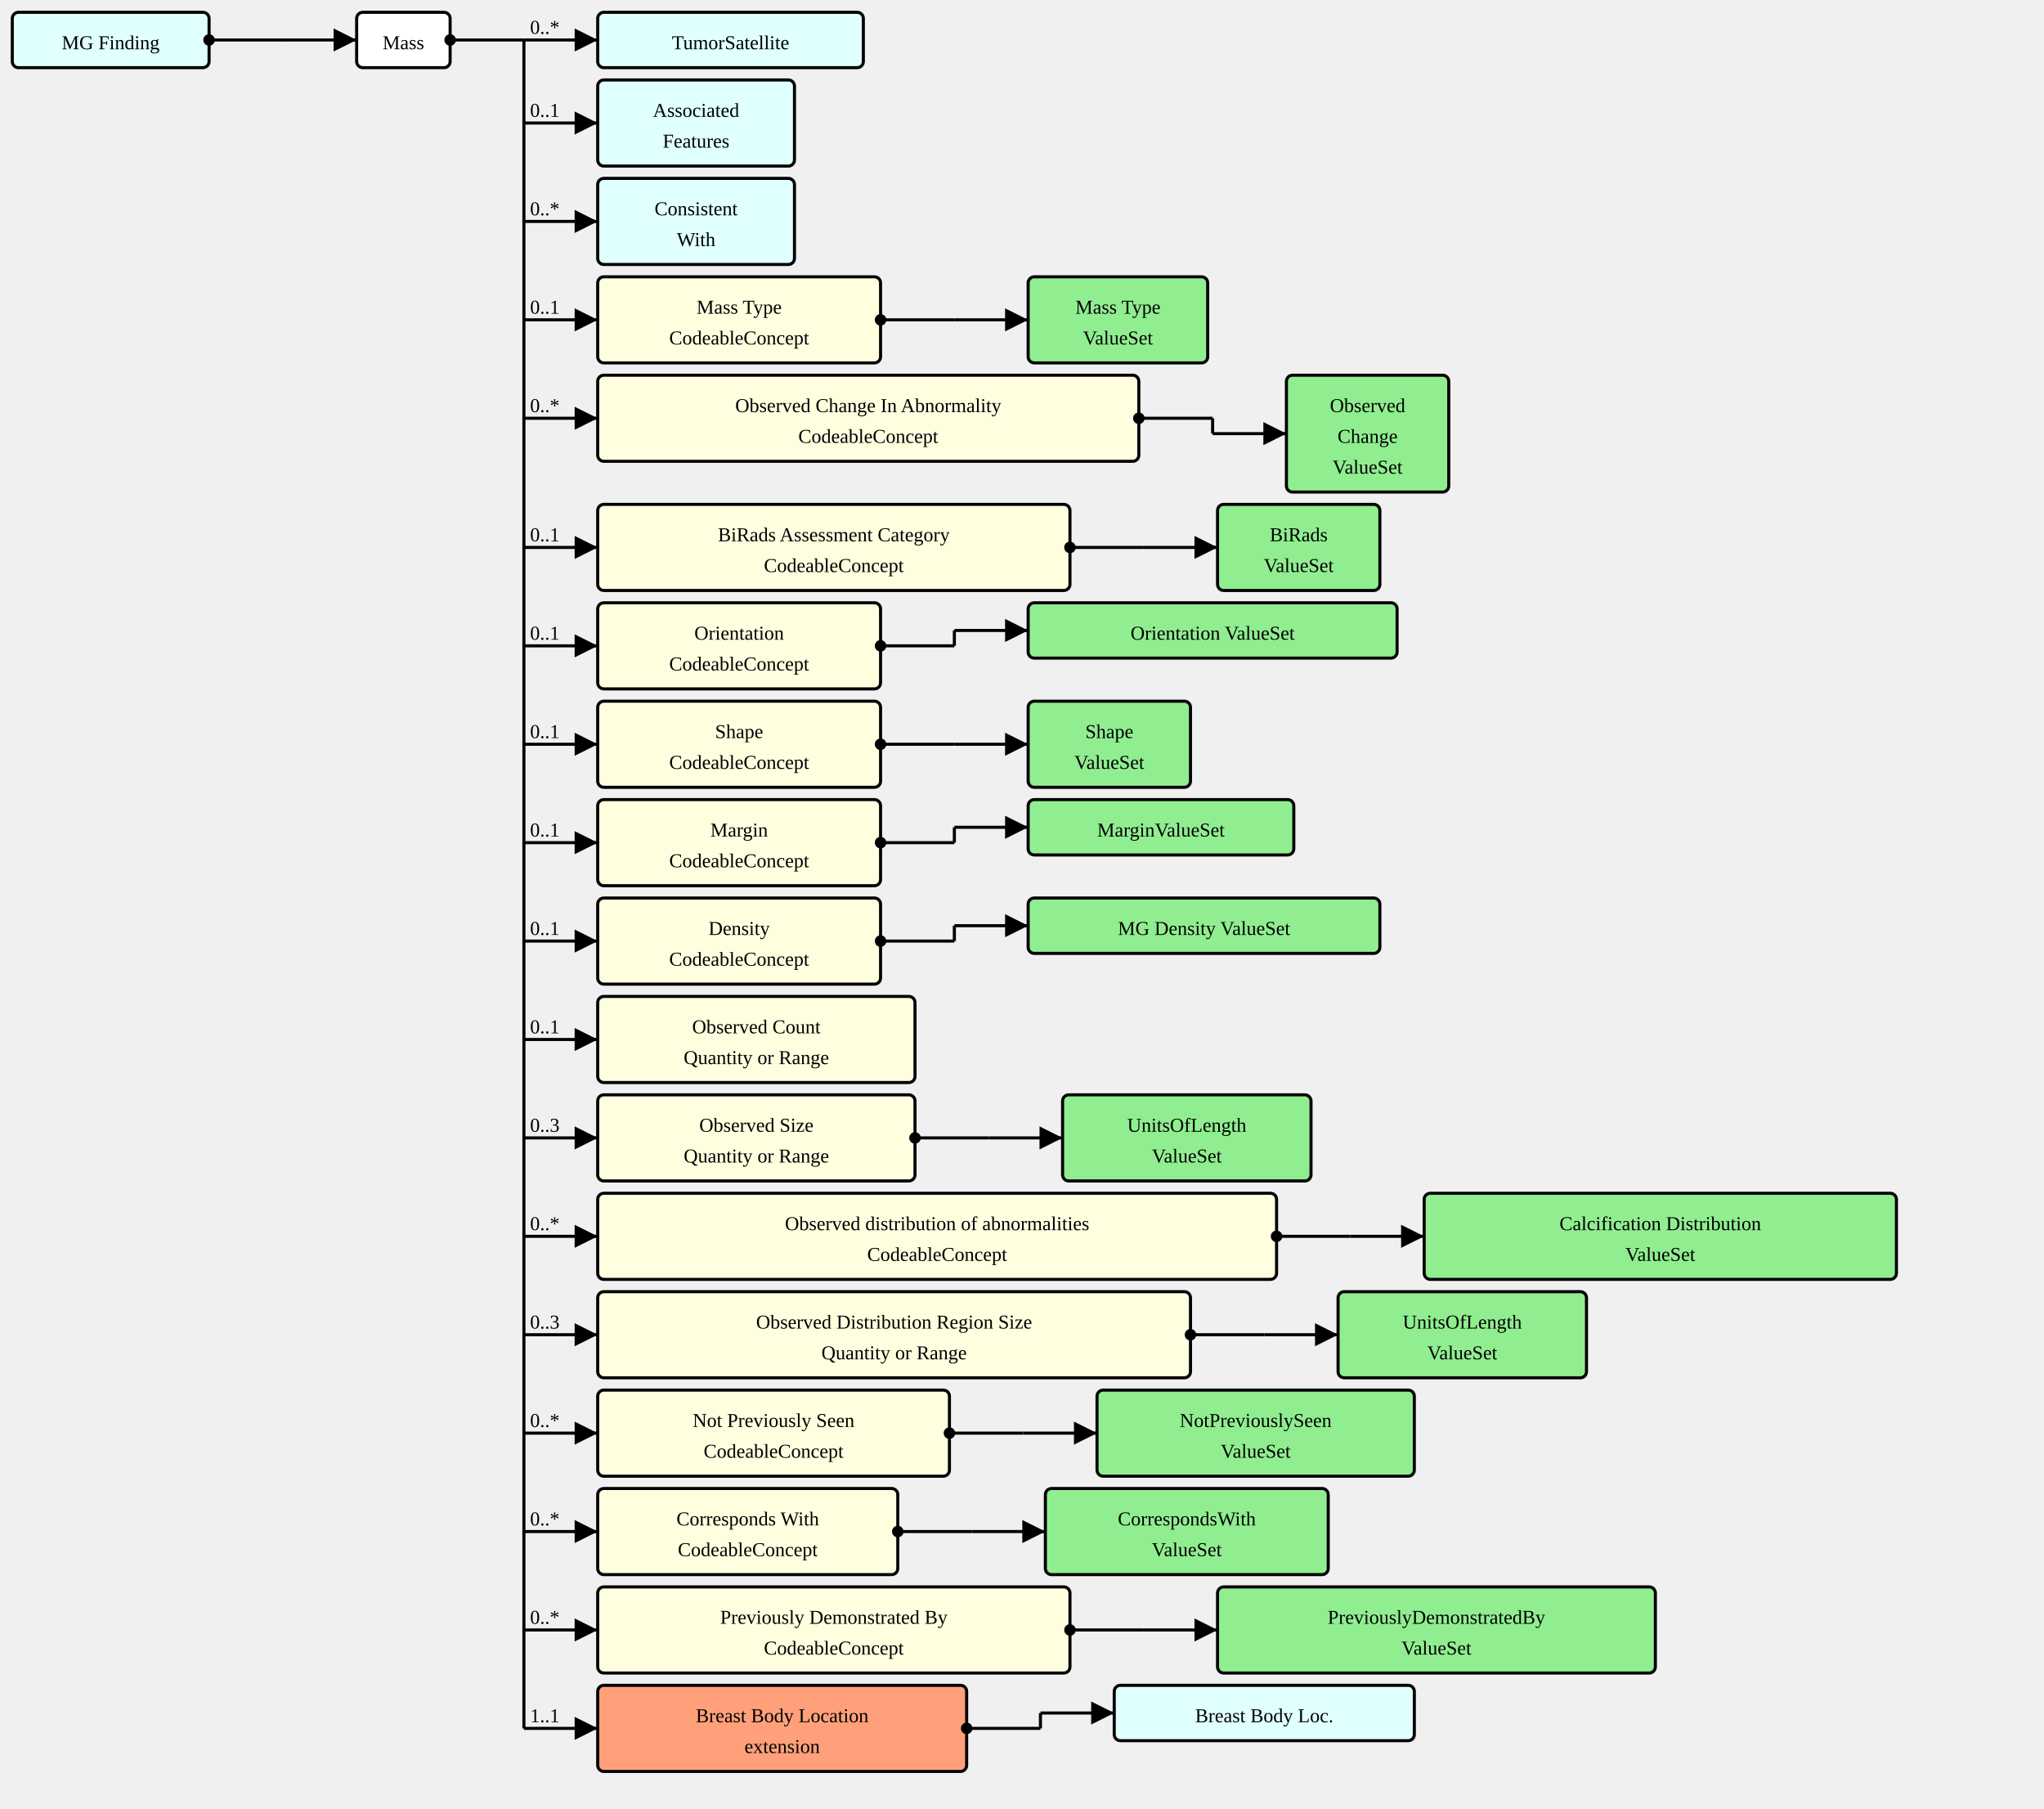
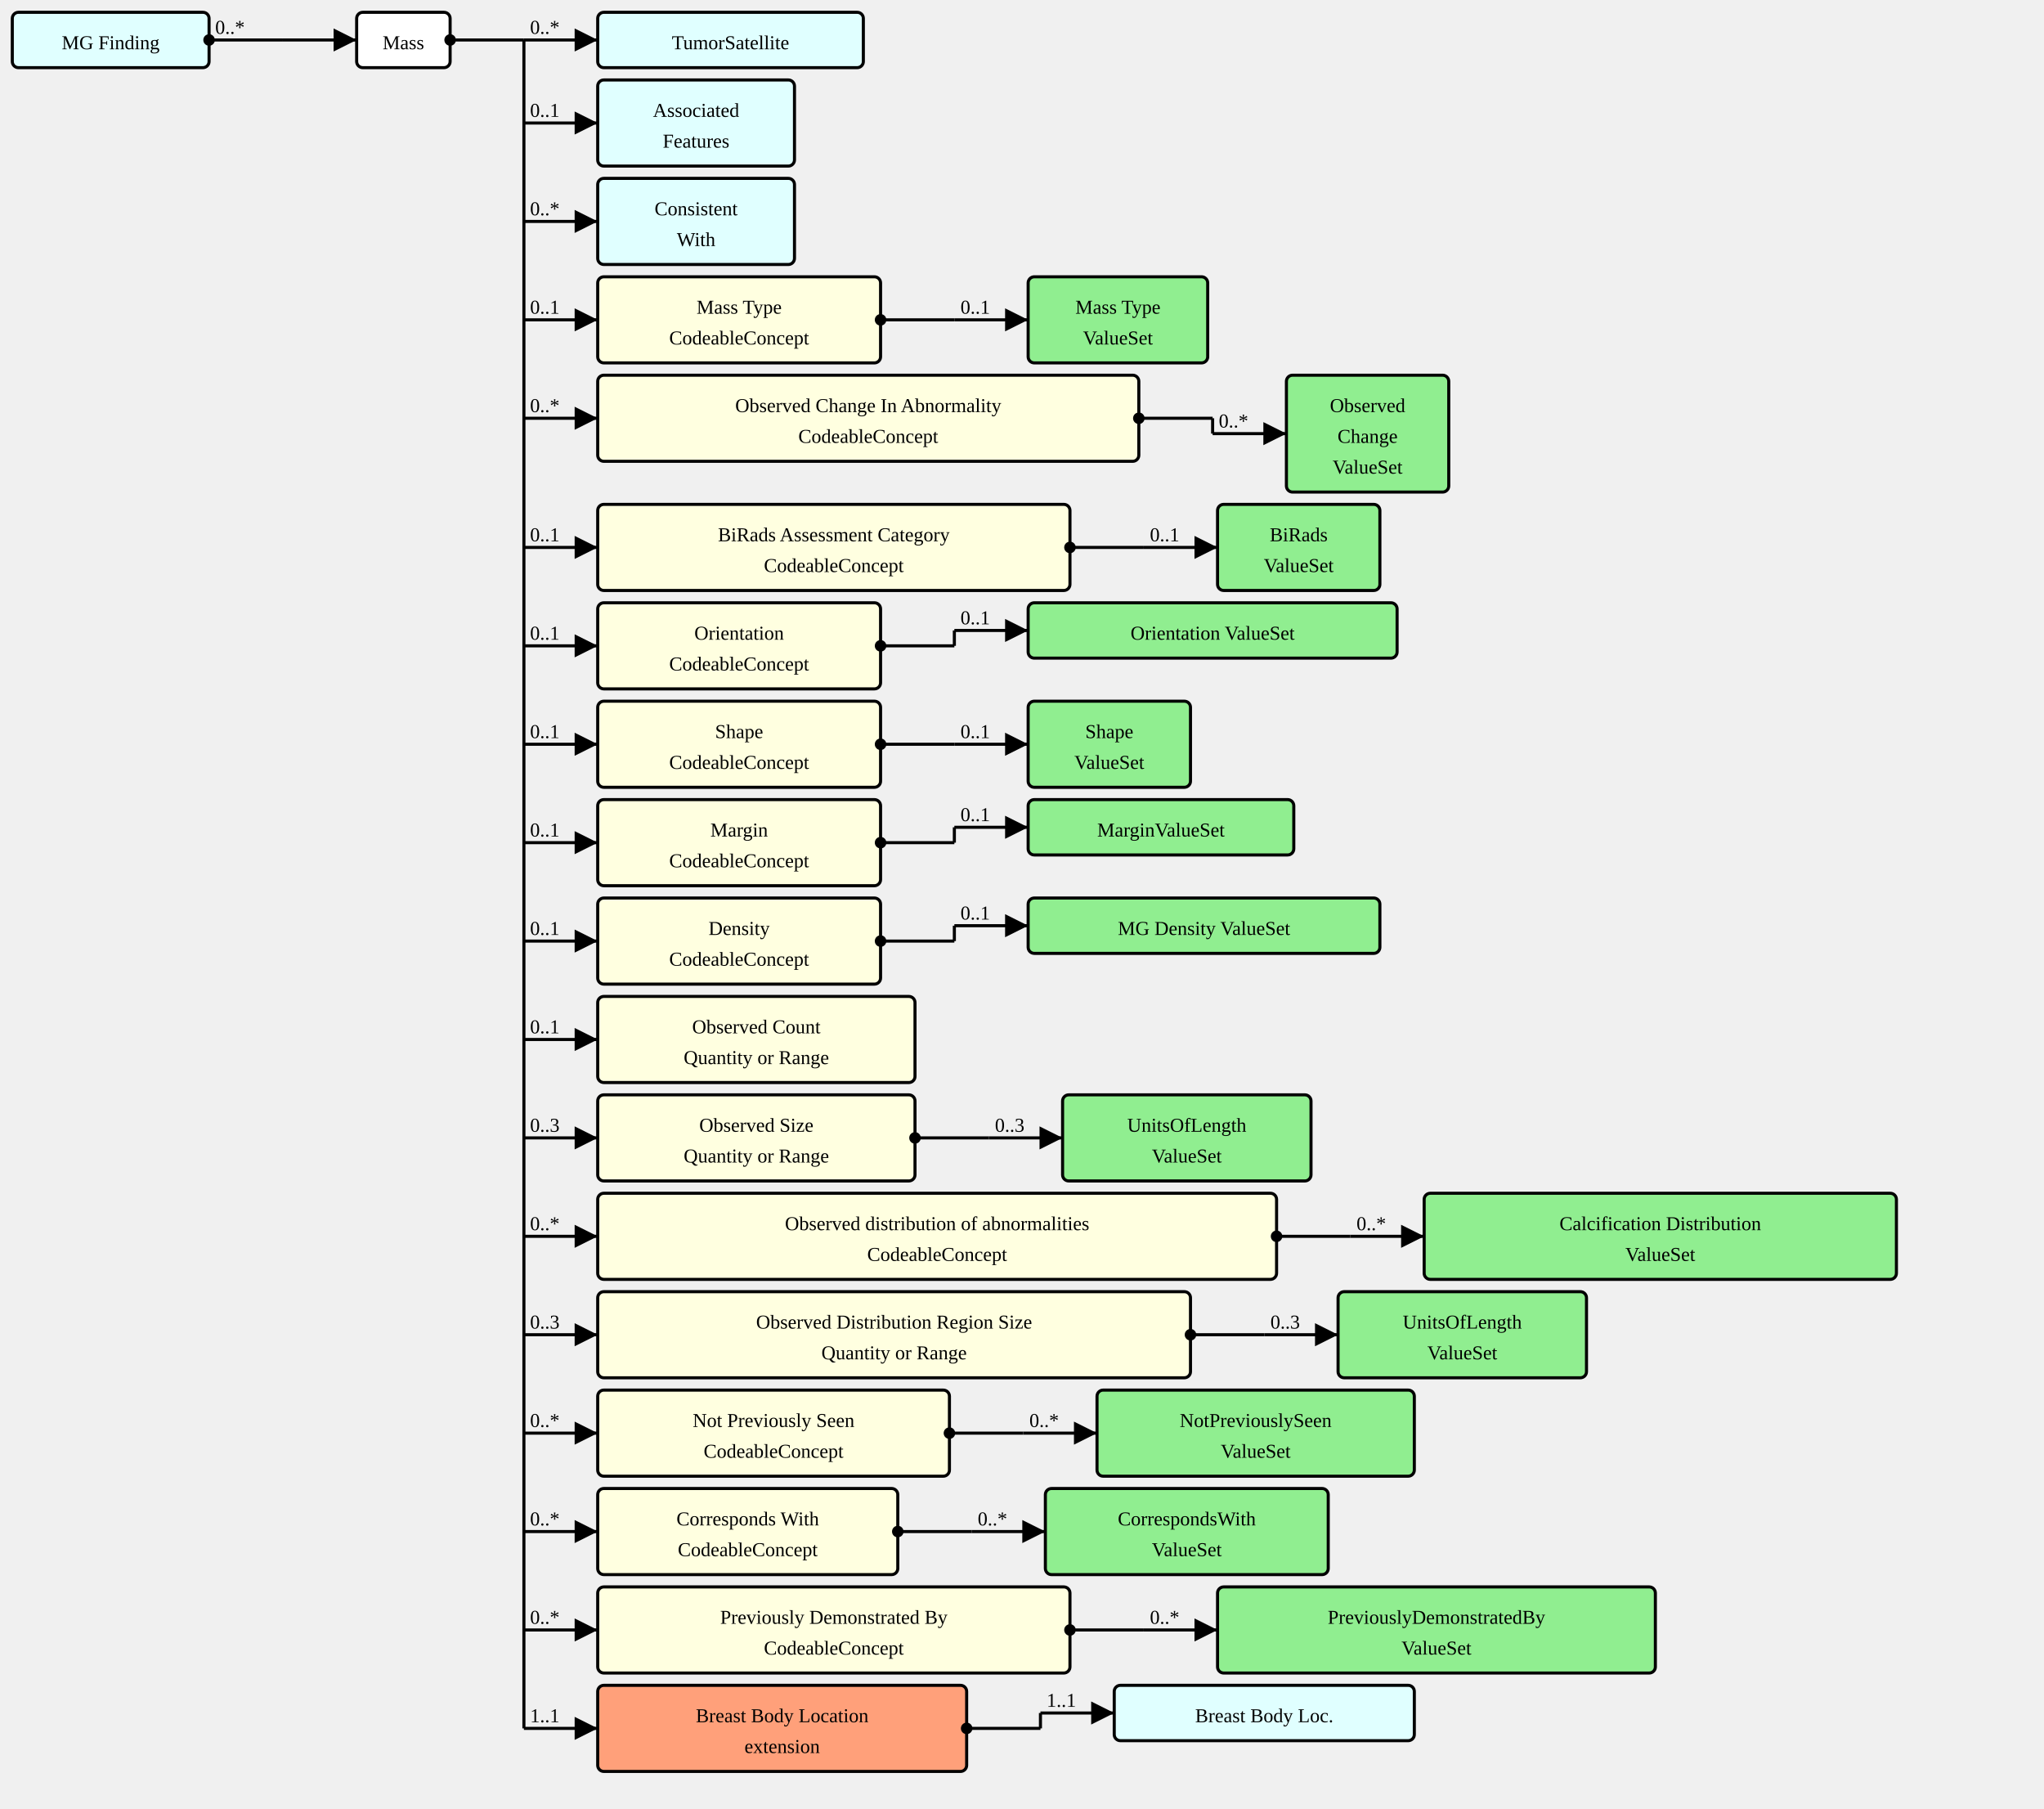
<svg xmlns="http://www.w3.org/2000/svg" version="1.1" width="1246.5" height="1102.5">
  <defs>
    <marker id="arrowStart" markerWidth="3.75" markerHeight="3.75" markerUnits="px" refX="1.875" refY="1.875">
      <circle fill="Black" stroke-width="0" cx="1.875" cy="1.875" r="1.875" />
    </marker>
    <marker id="arrowEnd" markerWidth="7.5" markerHeight="7.5" markerUnits="px" refX="7.5" refY="3.75">
      <polygon fill="Black" stroke-width="0" points="0 0 7.5 3.75 0 7.5" />
    </marker>
  </defs>
  <g>
    <g transform="translate(7.5 7.5)">
      <a href="./StructureDefinition-MGFinding.html" target="_top">
        <rect fill="LightCyan" stroke="Black" stroke-width="1.875" x="0" y="0" width="120" height="33.75" rx="3.75" ry="3.75" />
      </a>
      <a href="./StructureDefinition-MGFinding.html" target="_top">
        <text x="60" y="22.5" text-anchor="middle">MG Finding</text>
      </a>
    </g>
    <line stroke="Black" stroke-width="1.875" marker-end="url(#arrowEnd)" x1="172.5" y1="24.375" x2="217.5" y2="24.375" />
    <text x="176.25" y="20.625" text-anchor="left" />
    <line stroke="Black" stroke-width="1.875" marker-start="url(#arrowStart)" x1="127.5" y1="24.375" x2="172.5" y2="24.375" />
-     <text x="131.25" y="20.625" text-anchor="left" />
+     <text x="131.25" y="20.625" text-anchor="left">0..*</text>
    <line stroke="Black" stroke-width="1.875" x1="172.5" y1="24.375" x2="172.5" y2="24.375" />
  </g>
  <g>
    <g transform="translate(217.5 7.5)">
      <rect fill="White" stroke="Black" stroke-width="1.875" x="0" y="0" width="57" height="33.75" rx="3.75" ry="3.75" />
      <text x="28.5" y="22.5" text-anchor="middle">Mass</text>
    </g>
    <line stroke="Black" stroke-width="1.875" marker-end="url(#arrowEnd)" x1="319.5" y1="24.375" x2="364.5" y2="24.375" />
    <text x="323.25" y="20.625" text-anchor="left">0..*</text>
    <line stroke="Black" stroke-width="1.875" marker-end="url(#arrowEnd)" x1="319.5" y1="75" x2="364.5" y2="75" />
    <text x="323.25" y="71.25" text-anchor="left">0..1</text>
    <line stroke="Black" stroke-width="1.875" marker-end="url(#arrowEnd)" x1="319.5" y1="135" x2="364.5" y2="135" />
    <text x="323.25" y="131.25" text-anchor="left">0..*</text>
    <line stroke="Black" stroke-width="1.875" marker-end="url(#arrowEnd)" x1="319.5" y1="195" x2="364.5" y2="195" />
    <text x="323.25" y="191.25" text-anchor="left">0..1</text>
    <line stroke="Black" stroke-width="1.875" marker-end="url(#arrowEnd)" x1="319.5" y1="255" x2="364.5" y2="255" />
    <text x="323.25" y="251.25" text-anchor="left">0..*</text>
    <line stroke="Black" stroke-width="1.875" marker-end="url(#arrowEnd)" x1="319.5" y1="333.75" x2="364.5" y2="333.75" />
    <text x="323.25" y="330" text-anchor="left">0..1</text>
    <line stroke="Black" stroke-width="1.875" marker-end="url(#arrowEnd)" x1="319.5" y1="393.75" x2="364.5" y2="393.75" />
    <text x="323.25" y="390" text-anchor="left">0..1</text>
    <line stroke="Black" stroke-width="1.875" marker-end="url(#arrowEnd)" x1="319.5" y1="453.75" x2="364.5" y2="453.75" />
    <text x="323.25" y="450" text-anchor="left">0..1</text>
    <line stroke="Black" stroke-width="1.875" marker-end="url(#arrowEnd)" x1="319.5" y1="513.75" x2="364.5" y2="513.75" />
    <text x="323.25" y="510" text-anchor="left">0..1</text>
    <line stroke="Black" stroke-width="1.875" marker-end="url(#arrowEnd)" x1="319.5" y1="573.75" x2="364.5" y2="573.75" />
    <text x="323.25" y="570" text-anchor="left">0..1</text>
    <line stroke="Black" stroke-width="1.875" marker-end="url(#arrowEnd)" x1="319.5" y1="633.75" x2="364.5" y2="633.75" />
    <text x="323.25" y="630" text-anchor="left">0..1</text>
    <line stroke="Black" stroke-width="1.875" marker-end="url(#arrowEnd)" x1="319.5" y1="693.75" x2="364.5" y2="693.75" />
    <text x="323.25" y="690" text-anchor="left">0..3</text>
    <line stroke="Black" stroke-width="1.875" marker-end="url(#arrowEnd)" x1="319.5" y1="753.75" x2="364.5" y2="753.75" />
    <text x="323.25" y="750" text-anchor="left">0..*</text>
    <line stroke="Black" stroke-width="1.875" marker-end="url(#arrowEnd)" x1="319.5" y1="813.75" x2="364.5" y2="813.75" />
    <text x="323.25" y="810" text-anchor="left">0..3</text>
    <line stroke="Black" stroke-width="1.875" marker-end="url(#arrowEnd)" x1="319.5" y1="873.75" x2="364.5" y2="873.75" />
    <text x="323.25" y="870" text-anchor="left">0..*</text>
    <line stroke="Black" stroke-width="1.875" marker-end="url(#arrowEnd)" x1="319.5" y1="933.75" x2="364.5" y2="933.75" />
    <text x="323.25" y="930" text-anchor="left">0..*</text>
    <line stroke="Black" stroke-width="1.875" marker-end="url(#arrowEnd)" x1="319.5" y1="993.75" x2="364.5" y2="993.75" />
    <text x="323.25" y="990" text-anchor="left">0..*</text>
    <line stroke="Black" stroke-width="1.875" marker-end="url(#arrowEnd)" x1="319.5" y1="1053.75" x2="364.5" y2="1053.75" />
    <text x="323.25" y="1050" text-anchor="left">1..1</text>
    <line stroke="Black" stroke-width="1.875" marker-start="url(#arrowStart)" x1="274.5" y1="24.375" x2="319.5" y2="24.375" />
    <text x="278.25" y="20.625" text-anchor="left" />
    <line stroke="Black" stroke-width="1.875" x1="319.5" y1="24.375" x2="319.5" y2="1053.75" />
  </g>
  <g>
    <g transform="translate(364.5 7.5)">
      <a href="./StructureDefinition-TumorSatellite.html" target="_top">
        <rect fill="LightCyan" stroke="Black" stroke-width="1.875" x="0" y="0" width="162" height="33.75" rx="3.75" ry="3.75" />
      </a>
      <a href="./StructureDefinition-TumorSatellite.html" target="_top">
        <text x="81" y="22.5" text-anchor="middle">TumorSatellite</text>
      </a>
    </g>
  </g>
  <g>
    <g transform="translate(364.5 48.75)">
      <a href="./StructureDefinition-AssociatedFeatures.html" target="_top">
        <rect fill="LightCyan" stroke="Black" stroke-width="1.875" x="0" y="0" width="120" height="52.5" rx="3.75" ry="3.75" />
      </a>
      <a href="./StructureDefinition-AssociatedFeatures.html" target="_top">
        <text x="60" y="22.5" text-anchor="middle">Associated</text>
      </a>
      <a href="./StructureDefinition-AssociatedFeatures.html" target="_top">
        <text x="60" y="41.25" text-anchor="middle">Features</text>
      </a>
    </g>
  </g>
  <g>
    <g transform="translate(364.5 108.75)">
      <a href="./StructureDefinition-ConsistentWith.html" target="_top">
        <rect fill="LightCyan" stroke="Black" stroke-width="1.875" x="0" y="0" width="120" height="52.5" rx="3.75" ry="3.75" />
      </a>
      <a href="./StructureDefinition-ConsistentWith.html" target="_top">
        <text x="60" y="22.5" text-anchor="middle">Consistent</text>
      </a>
      <a href="./StructureDefinition-ConsistentWith.html" target="_top">
        <text x="60" y="41.25" text-anchor="middle">With</text>
      </a>
    </g>
  </g>
  <g>
    <g transform="translate(364.5 168.75)">
      <a href="StructureDefinition-AbnormalityMass-definitions.html#Observation.component:massType" target="_top">
        <rect fill="LightYellow" stroke="Black" stroke-width="1.875" x="0" y="0" width="172.5" height="52.5" rx="3.75" ry="3.75" />
      </a>
      <a href="StructureDefinition-AbnormalityMass-definitions.html#Observation.component:massType" target="_top">
        <text x="86.25" y="22.5" text-anchor="middle">Mass Type</text>
      </a>
      <a href="StructureDefinition-AbnormalityMass-definitions.html#Observation.component:massType" target="_top">
        <text x="86.25" y="41.25" text-anchor="middle">CodeableConcept</text>
      </a>
    </g>
    <line stroke="Black" stroke-width="1.875" marker-end="url(#arrowEnd)" x1="582" y1="195" x2="627" y2="195" />
+     <text x="585.75" y="191.25" text-anchor="left">0..1</text>
    <line stroke="Black" stroke-width="1.875" marker-start="url(#arrowStart)" x1="537" y1="195" x2="582" y2="195" />
    <text x="540.75" y="191.25" text-anchor="left" />
    <line stroke="Black" stroke-width="1.875" x1="582" y1="195" x2="582" y2="195" />
  </g>
  <g>
    <g transform="translate(627 168.75)">
      <a href="./ValueSet-MassTypeValueSetVS.html" target="_top">
        <rect fill="LightGreen" stroke="Black" stroke-width="1.875" x="0" y="0" width="109.5" height="52.5" rx="3.75" ry="3.75" />
      </a>
      <a href="./ValueSet-MassTypeValueSetVS.html" target="_top">
        <text x="54.75" y="22.5" text-anchor="middle">Mass Type</text>
      </a>
      <a href="./ValueSet-MassTypeValueSetVS.html" target="_top">
        <text x="54.75" y="41.25" text-anchor="middle">ValueSet</text>
      </a>
    </g>
  </g>
  <g>
    <g transform="translate(364.5 228.75)">
      <a href="StructureDefinition-AbnormalityMass-definitions.html#Observation.component:obsChanges" target="_top">
        <rect fill="LightYellow" stroke="Black" stroke-width="1.875" x="0" y="0" width="330" height="52.5" rx="3.75" ry="3.75" />
      </a>
      <a href="StructureDefinition-AbnormalityMass-definitions.html#Observation.component:obsChanges" target="_top">
        <text x="165" y="22.5" text-anchor="middle">Observed Change In Abnormality</text>
      </a>
      <a href="StructureDefinition-AbnormalityMass-definitions.html#Observation.component:obsChanges" target="_top">
        <text x="165" y="41.25" text-anchor="middle">CodeableConcept</text>
      </a>
    </g>
    <line stroke="Black" stroke-width="1.875" marker-end="url(#arrowEnd)" x1="739.5" y1="264.375" x2="784.5" y2="264.375" />
+     <text x="743.25" y="260.625" text-anchor="left">0..*</text>
    <line stroke="Black" stroke-width="1.875" marker-start="url(#arrowStart)" x1="694.5" y1="255" x2="739.5" y2="255" />
    <text x="698.25" y="251.25" text-anchor="left" />
    <line stroke="Black" stroke-width="1.875" x1="739.5" y1="255" x2="739.5" y2="264.375" />
  </g>
  <g>
    <g transform="translate(784.5 228.75)">
      <a href="./ValueSet-ObservedChangesVS.html" target="_top">
        <rect fill="LightGreen" stroke="Black" stroke-width="1.875" x="0" y="0" width="99" height="71.25" rx="3.75" ry="3.75" />
      </a>
      <a href="./ValueSet-ObservedChangesVS.html" target="_top">
        <text x="49.5" y="22.5" text-anchor="middle">Observed</text>
      </a>
      <a href="./ValueSet-ObservedChangesVS.html" target="_top">
        <text x="49.5" y="41.25" text-anchor="middle">Change</text>
      </a>
      <a href="./ValueSet-ObservedChangesVS.html" target="_top">
        <text x="49.5" y="60" text-anchor="middle">ValueSet</text>
      </a>
    </g>
  </g>
  <g>
    <g transform="translate(364.5 307.5)">
      <a href="StructureDefinition-AbnormalityMass-definitions.html#Observation.component:biRadsAssessmentCategory" target="_top">
        <rect fill="LightYellow" stroke="Black" stroke-width="1.875" x="0" y="0" width="288" height="52.5" rx="3.75" ry="3.75" />
      </a>
      <a href="StructureDefinition-AbnormalityMass-definitions.html#Observation.component:biRadsAssessmentCategory" target="_top">
        <text x="144" y="22.5" text-anchor="middle">BiRads Assessment Category</text>
      </a>
      <a href="StructureDefinition-AbnormalityMass-definitions.html#Observation.component:biRadsAssessmentCategory" target="_top">
        <text x="144" y="41.25" text-anchor="middle">CodeableConcept</text>
      </a>
    </g>
    <line stroke="Black" stroke-width="1.875" marker-end="url(#arrowEnd)" x1="697.5" y1="333.75" x2="742.5" y2="333.75" />
+     <text x="701.25" y="330" text-anchor="left">0..1</text>
    <line stroke="Black" stroke-width="1.875" marker-start="url(#arrowStart)" x1="652.5" y1="333.75" x2="697.5" y2="333.75" />
    <text x="656.25" y="330" text-anchor="left" />
    <line stroke="Black" stroke-width="1.875" x1="697.5" y1="333.75" x2="697.5" y2="333.75" />
  </g>
  <g>
    <g transform="translate(742.5 307.5)">
      <a href="./ValueSet-BiRadsAssessmentCategoriesVS.html" target="_top">
        <rect fill="LightGreen" stroke="Black" stroke-width="1.875" x="0" y="0" width="99" height="52.5" rx="3.75" ry="3.75" />
      </a>
      <a href="./ValueSet-BiRadsAssessmentCategoriesVS.html" target="_top">
        <text x="49.5" y="22.5" text-anchor="middle">BiRads</text>
      </a>
      <a href="./ValueSet-BiRadsAssessmentCategoriesVS.html" target="_top">
        <text x="49.5" y="41.25" text-anchor="middle">ValueSet</text>
      </a>
    </g>
  </g>
  <g>
    <g transform="translate(364.5 367.5)">
      <a href="StructureDefinition-AbnormalityMass-definitions.html#Observation.component:orientation" target="_top">
        <rect fill="LightYellow" stroke="Black" stroke-width="1.875" x="0" y="0" width="172.5" height="52.5" rx="3.75" ry="3.75" />
      </a>
      <a href="StructureDefinition-AbnormalityMass-definitions.html#Observation.component:orientation" target="_top">
        <text x="86.25" y="22.5" text-anchor="middle">Orientation</text>
      </a>
      <a href="StructureDefinition-AbnormalityMass-definitions.html#Observation.component:orientation" target="_top">
        <text x="86.25" y="41.25" text-anchor="middle">CodeableConcept</text>
      </a>
    </g>
    <line stroke="Black" stroke-width="1.875" marker-end="url(#arrowEnd)" x1="582" y1="384.375" x2="627" y2="384.375" />
+     <text x="585.75" y="380.625" text-anchor="left">0..1</text>
    <line stroke="Black" stroke-width="1.875" marker-start="url(#arrowStart)" x1="537" y1="393.75" x2="582" y2="393.75" />
    <text x="540.75" y="390" text-anchor="left" />
    <line stroke="Black" stroke-width="1.875" x1="582" y1="384.375" x2="582" y2="393.75" />
  </g>
  <g>
    <g transform="translate(627 367.5)">
      <a href="./ValueSet-OrientationVS.html" target="_top">
        <rect fill="LightGreen" stroke="Black" stroke-width="1.875" x="0" y="0" width="225" height="33.75" rx="3.75" ry="3.75" />
      </a>
      <a href="./ValueSet-OrientationVS.html" target="_top">
        <text x="112.5" y="22.5" text-anchor="middle">Orientation ValueSet</text>
      </a>
    </g>
  </g>
  <g>
    <g transform="translate(364.5 427.5)">
      <a href="StructureDefinition-AbnormalityMass-definitions.html#Observation.component:shape" target="_top">
        <rect fill="LightYellow" stroke="Black" stroke-width="1.875" x="0" y="0" width="172.5" height="52.5" rx="3.75" ry="3.75" />
      </a>
      <a href="StructureDefinition-AbnormalityMass-definitions.html#Observation.component:shape" target="_top">
        <text x="86.25" y="22.5" text-anchor="middle">Shape</text>
      </a>
      <a href="StructureDefinition-AbnormalityMass-definitions.html#Observation.component:shape" target="_top">
        <text x="86.25" y="41.25" text-anchor="middle">CodeableConcept</text>
      </a>
    </g>
    <line stroke="Black" stroke-width="1.875" marker-end="url(#arrowEnd)" x1="582" y1="453.75" x2="627" y2="453.75" />
+     <text x="585.75" y="450" text-anchor="left">0..1</text>
    <line stroke="Black" stroke-width="1.875" marker-start="url(#arrowStart)" x1="537" y1="453.75" x2="582" y2="453.75" />
    <text x="540.75" y="450" text-anchor="left" />
    <line stroke="Black" stroke-width="1.875" x1="582" y1="453.75" x2="582" y2="453.75" />
  </g>
  <g>
    <g transform="translate(627 427.5)">
      <a href="./ValueSet-ShapeVS.html" target="_top">
        <rect fill="LightGreen" stroke="Black" stroke-width="1.875" x="0" y="0" width="99" height="52.5" rx="3.75" ry="3.75" />
      </a>
      <a href="./ValueSet-ShapeVS.html" target="_top">
        <text x="49.5" y="22.5" text-anchor="middle">Shape</text>
      </a>
      <a href="./ValueSet-ShapeVS.html" target="_top">
        <text x="49.5" y="41.25" text-anchor="middle">ValueSet</text>
      </a>
    </g>
  </g>
  <g>
    <g transform="translate(364.5 487.5)">
      <a href="StructureDefinition-AbnormalityMass-definitions.html#Observation.component:margin" target="_top">
        <rect fill="LightYellow" stroke="Black" stroke-width="1.875" x="0" y="0" width="172.5" height="52.5" rx="3.75" ry="3.75" />
      </a>
      <a href="StructureDefinition-AbnormalityMass-definitions.html#Observation.component:margin" target="_top">
        <text x="86.25" y="22.5" text-anchor="middle">Margin</text>
      </a>
      <a href="StructureDefinition-AbnormalityMass-definitions.html#Observation.component:margin" target="_top">
        <text x="86.25" y="41.25" text-anchor="middle">CodeableConcept</text>
      </a>
    </g>
    <line stroke="Black" stroke-width="1.875" marker-end="url(#arrowEnd)" x1="582" y1="504.375" x2="627" y2="504.375" />
+     <text x="585.75" y="500.625" text-anchor="left">0..1</text>
    <line stroke="Black" stroke-width="1.875" marker-start="url(#arrowStart)" x1="537" y1="513.75" x2="582" y2="513.75" />
    <text x="540.75" y="510" text-anchor="left" />
    <line stroke="Black" stroke-width="1.875" x1="582" y1="504.375" x2="582" y2="513.75" />
  </g>
  <g>
    <g transform="translate(627 487.5)">
      <a href="./ValueSet-MarginVS.html" target="_top">
        <rect fill="LightGreen" stroke="Black" stroke-width="1.875" x="0" y="0" width="162" height="33.75" rx="3.75" ry="3.75" />
      </a>
      <a href="./ValueSet-MarginVS.html" target="_top">
        <text x="81" y="22.5" text-anchor="middle">MarginValueSet</text>
      </a>
    </g>
  </g>
  <g>
    <g transform="translate(364.5 547.5)">
      <a href="StructureDefinition-AbnormalityMass-definitions.html#Observation.component:mgDensity" target="_top">
        <rect fill="LightYellow" stroke="Black" stroke-width="1.875" x="0" y="0" width="172.5" height="52.5" rx="3.75" ry="3.75" />
      </a>
      <a href="StructureDefinition-AbnormalityMass-definitions.html#Observation.component:mgDensity" target="_top">
        <text x="86.25" y="22.5" text-anchor="middle">Density</text>
      </a>
      <a href="StructureDefinition-AbnormalityMass-definitions.html#Observation.component:mgDensity" target="_top">
        <text x="86.25" y="41.25" text-anchor="middle">CodeableConcept</text>
      </a>
    </g>
    <line stroke="Black" stroke-width="1.875" marker-end="url(#arrowEnd)" x1="582" y1="564.375" x2="627" y2="564.375" />
+     <text x="585.75" y="560.625" text-anchor="left">0..1</text>
    <line stroke="Black" stroke-width="1.875" marker-start="url(#arrowStart)" x1="537" y1="573.75" x2="582" y2="573.75" />
    <text x="540.75" y="570" text-anchor="left" />
    <line stroke="Black" stroke-width="1.875" x1="582" y1="564.375" x2="582" y2="573.75" />
  </g>
  <g>
    <g transform="translate(627 547.5)">
      <a href="./ValueSet-MGDensityVS.html" target="_top">
        <rect fill="LightGreen" stroke="Black" stroke-width="1.875" x="0" y="0" width="214.5" height="33.75" rx="3.75" ry="3.75" />
      </a>
      <a href="./ValueSet-MGDensityVS.html" target="_top">
        <text x="107.25" y="22.5" text-anchor="middle">MG Density ValueSet</text>
      </a>
    </g>
  </g>
  <g>
    <g transform="translate(364.5 607.5)">
      <a href="StructureDefinition-AbnormalityMass-definitions.html#Observation.component:obsCount" target="_top">
        <rect fill="LightYellow" stroke="Black" stroke-width="1.875" x="0" y="0" width="193.5" height="52.5" rx="3.75" ry="3.75" />
      </a>
      <a href="StructureDefinition-AbnormalityMass-definitions.html#Observation.component:obsCount" target="_top">
        <text x="96.75" y="22.5" text-anchor="middle">Observed Count</text>
      </a>
      <a href="StructureDefinition-AbnormalityMass-definitions.html#Observation.component:obsCount" target="_top">
        <text x="96.75" y="41.25" text-anchor="middle">Quantity or Range</text>
      </a>
    </g>
  </g>
  <g>
    <g transform="translate(364.5 667.5)">
      <a href="StructureDefinition-AbnormalityMass-definitions.html#Observation.component:obsSize" target="_top">
        <rect fill="LightYellow" stroke="Black" stroke-width="1.875" x="0" y="0" width="193.5" height="52.5" rx="3.75" ry="3.75" />
      </a>
      <a href="StructureDefinition-AbnormalityMass-definitions.html#Observation.component:obsSize" target="_top">
        <text x="96.75" y="22.5" text-anchor="middle">Observed Size</text>
      </a>
      <a href="StructureDefinition-AbnormalityMass-definitions.html#Observation.component:obsSize" target="_top">
        <text x="96.75" y="41.25" text-anchor="middle">Quantity or Range</text>
      </a>
    </g>
    <line stroke="Black" stroke-width="1.875" marker-end="url(#arrowEnd)" x1="603" y1="693.75" x2="648" y2="693.75" />
+     <text x="606.75" y="690" text-anchor="left">0..3</text>
    <line stroke="Black" stroke-width="1.875" marker-start="url(#arrowStart)" x1="558" y1="693.75" x2="603" y2="693.75" />
    <text x="561.75" y="690" text-anchor="left" />
    <line stroke="Black" stroke-width="1.875" x1="603" y1="693.75" x2="603" y2="693.75" />
  </g>
  <g>
    <g transform="translate(647.9999 667.5)">
      <a href="./ValueSet-UnitsOfLengthVS.html" target="_top">
        <rect fill="LightGreen" stroke="Black" stroke-width="1.875" x="0" y="0" width="151.5" height="52.5" rx="3.75" ry="3.75" />
      </a>
      <a href="./ValueSet-UnitsOfLengthVS.html" target="_top">
        <text x="75.75" y="22.5" text-anchor="middle">UnitsOfLength</text>
      </a>
      <a href="./ValueSet-UnitsOfLengthVS.html" target="_top">
        <text x="75.75" y="41.25" text-anchor="middle">ValueSet</text>
      </a>
    </g>
  </g>
  <g>
    <g transform="translate(364.5 727.5)">
      <a href="StructureDefinition-AbnormalityMass-definitions.html#Observation.component:obsDistribution" target="_top">
        <rect fill="LightYellow" stroke="Black" stroke-width="1.875" x="0" y="0" width="414" height="52.5" rx="3.75" ry="3.75" />
      </a>
      <a href="StructureDefinition-AbnormalityMass-definitions.html#Observation.component:obsDistribution" target="_top">
        <text x="207" y="22.5" text-anchor="middle">Observed distribution of abnormalities</text>
      </a>
      <a href="StructureDefinition-AbnormalityMass-definitions.html#Observation.component:obsDistribution" target="_top">
        <text x="207" y="41.25" text-anchor="middle">CodeableConcept</text>
      </a>
    </g>
    <line stroke="Black" stroke-width="1.875" marker-end="url(#arrowEnd)" x1="823.5" y1="753.75" x2="868.5" y2="753.75" />
+     <text x="827.25" y="750" text-anchor="left">0..*</text>
    <line stroke="Black" stroke-width="1.875" marker-start="url(#arrowStart)" x1="778.5" y1="753.75" x2="823.5" y2="753.75" />
    <text x="782.25" y="750" text-anchor="left" />
    <line stroke="Black" stroke-width="1.875" x1="823.5" y1="753.75" x2="823.5" y2="753.75" />
  </g>
  <g>
    <g transform="translate(868.5 727.5)">
      <a href="./ValueSet-CalcificationDistributionVS.html" target="_top">
        <rect fill="LightGreen" stroke="Black" stroke-width="1.875" x="0" y="0" width="288" height="52.5" rx="3.75" ry="3.75" />
      </a>
      <a href="./ValueSet-CalcificationDistributionVS.html" target="_top">
        <text x="144" y="22.5" text-anchor="middle">Calcification Distribution</text>
      </a>
      <a href="./ValueSet-CalcificationDistributionVS.html" target="_top">
        <text x="144" y="41.25" text-anchor="middle">ValueSet</text>
      </a>
    </g>
  </g>
  <g>
    <g transform="translate(364.5 787.5)">
      <a href="StructureDefinition-AbnormalityMass-definitions.html#Observation.component:obsDistRegionSize" target="_top">
        <rect fill="LightYellow" stroke="Black" stroke-width="1.875" x="0" y="0" width="361.5" height="52.5" rx="3.75" ry="3.75" />
      </a>
      <a href="StructureDefinition-AbnormalityMass-definitions.html#Observation.component:obsDistRegionSize" target="_top">
        <text x="180.75" y="22.5" text-anchor="middle">Observed Distribution Region Size</text>
      </a>
      <a href="StructureDefinition-AbnormalityMass-definitions.html#Observation.component:obsDistRegionSize" target="_top">
        <text x="180.75" y="41.25" text-anchor="middle">Quantity or Range</text>
      </a>
    </g>
    <line stroke="Black" stroke-width="1.875" marker-end="url(#arrowEnd)" x1="771" y1="813.75" x2="816" y2="813.75" />
+     <text x="774.75" y="810" text-anchor="left">0..3</text>
    <line stroke="Black" stroke-width="1.875" marker-start="url(#arrowStart)" x1="726" y1="813.75" x2="771" y2="813.75" />
    <text x="729.75" y="810" text-anchor="left" />
    <line stroke="Black" stroke-width="1.875" x1="771" y1="813.75" x2="771" y2="813.75" />
  </g>
  <g>
    <g transform="translate(816 787.5)">
      <a href="./ValueSet-UnitsOfLengthVS.html" target="_top">
        <rect fill="LightGreen" stroke="Black" stroke-width="1.875" x="0" y="0" width="151.5" height="52.5" rx="3.75" ry="3.75" />
      </a>
      <a href="./ValueSet-UnitsOfLengthVS.html" target="_top">
        <text x="75.75" y="22.5" text-anchor="middle">UnitsOfLength</text>
      </a>
      <a href="./ValueSet-UnitsOfLengthVS.html" target="_top">
        <text x="75.75" y="41.25" text-anchor="middle">ValueSet</text>
      </a>
    </g>
  </g>
  <g>
    <g transform="translate(364.5 847.5)">
      <a href="StructureDefinition-AbnormalityMass-definitions.html#Observation.component:notPreviouslySeen" target="_top">
        <rect fill="LightYellow" stroke="Black" stroke-width="1.875" x="0" y="0" width="214.5" height="52.5" rx="3.75" ry="3.75" />
      </a>
      <a href="StructureDefinition-AbnormalityMass-definitions.html#Observation.component:notPreviouslySeen" target="_top">
        <text x="107.25" y="22.5" text-anchor="middle">Not Previously Seen</text>
      </a>
      <a href="StructureDefinition-AbnormalityMass-definitions.html#Observation.component:notPreviouslySeen" target="_top">
        <text x="107.25" y="41.25" text-anchor="middle">CodeableConcept</text>
      </a>
    </g>
    <line stroke="Black" stroke-width="1.875" marker-end="url(#arrowEnd)" x1="624" y1="873.75" x2="669" y2="873.75" />
+     <text x="627.75" y="870" text-anchor="left">0..*</text>
    <line stroke="Black" stroke-width="1.875" marker-start="url(#arrowStart)" x1="579" y1="873.75" x2="624" y2="873.75" />
    <text x="582.75" y="870" text-anchor="left" />
    <line stroke="Black" stroke-width="1.875" x1="624" y1="873.75" x2="624" y2="873.75" />
  </g>
  <g>
    <g transform="translate(669 847.5)">
      <a href="./ValueSet-NotPreviouslySeenVS.html" target="_top">
        <rect fill="LightGreen" stroke="Black" stroke-width="1.875" x="0" y="0" width="193.5" height="52.5" rx="3.75" ry="3.75" />
      </a>
      <a href="./ValueSet-NotPreviouslySeenVS.html" target="_top">
        <text x="96.75" y="22.5" text-anchor="middle">NotPreviouslySeen</text>
      </a>
      <a href="./ValueSet-NotPreviouslySeenVS.html" target="_top">
        <text x="96.75" y="41.25" text-anchor="middle">ValueSet</text>
      </a>
    </g>
  </g>
  <g>
    <g transform="translate(364.5 907.5)">
      <a href="StructureDefinition-AbnormalityMass-definitions.html#Observation.component:correspondsWith" target="_top">
        <rect fill="LightYellow" stroke="Black" stroke-width="1.875" x="0" y="0" width="183" height="52.5" rx="3.75" ry="3.75" />
      </a>
      <a href="StructureDefinition-AbnormalityMass-definitions.html#Observation.component:correspondsWith" target="_top">
        <text x="91.5" y="22.5" text-anchor="middle">Corresponds With</text>
      </a>
      <a href="StructureDefinition-AbnormalityMass-definitions.html#Observation.component:correspondsWith" target="_top">
        <text x="91.5" y="41.25" text-anchor="middle">CodeableConcept</text>
      </a>
    </g>
    <line stroke="Black" stroke-width="1.875" marker-end="url(#arrowEnd)" x1="592.5" y1="933.75" x2="637.5" y2="933.75" />
+     <text x="596.25" y="930" text-anchor="left">0..*</text>
    <line stroke="Black" stroke-width="1.875" marker-start="url(#arrowStart)" x1="547.5" y1="933.75" x2="592.5" y2="933.75" />
    <text x="551.25" y="930" text-anchor="left" />
    <line stroke="Black" stroke-width="1.875" x1="592.5" y1="933.75" x2="592.5" y2="933.75" />
  </g>
  <g>
    <g transform="translate(637.5 907.5)">
      <a href="./ValueSet-CorrespondsWithVS.html" target="_top">
        <rect fill="LightGreen" stroke="Black" stroke-width="1.875" x="0" y="0" width="172.5" height="52.5" rx="3.75" ry="3.75" />
      </a>
      <a href="./ValueSet-CorrespondsWithVS.html" target="_top">
        <text x="86.25" y="22.5" text-anchor="middle">CorrespondsWith</text>
      </a>
      <a href="./ValueSet-CorrespondsWithVS.html" target="_top">
        <text x="86.25" y="41.25" text-anchor="middle">ValueSet</text>
      </a>
    </g>
  </g>
  <g>
    <g transform="translate(364.5 967.5)">
      <a href="StructureDefinition-AbnormalityMass-definitions.html#Observation.component:PreviouslyDemonstratedBy" target="_top">
        <rect fill="LightYellow" stroke="Black" stroke-width="1.875" x="0" y="0" width="288" height="52.5" rx="3.75" ry="3.75" />
      </a>
      <a href="StructureDefinition-AbnormalityMass-definitions.html#Observation.component:PreviouslyDemonstratedBy" target="_top">
        <text x="144" y="22.5" text-anchor="middle">Previously Demonstrated By</text>
      </a>
      <a href="StructureDefinition-AbnormalityMass-definitions.html#Observation.component:PreviouslyDemonstratedBy" target="_top">
        <text x="144" y="41.25" text-anchor="middle">CodeableConcept</text>
      </a>
    </g>
    <line stroke="Black" stroke-width="1.875" marker-end="url(#arrowEnd)" x1="697.5" y1="993.75" x2="742.5" y2="993.75" />
+     <text x="701.25" y="990" text-anchor="left">0..*</text>
    <line stroke="Black" stroke-width="1.875" marker-start="url(#arrowStart)" x1="652.5" y1="993.75" x2="697.5" y2="993.75" />
    <text x="656.25" y="990" text-anchor="left" />
    <line stroke="Black" stroke-width="1.875" x1="697.5" y1="993.75" x2="697.5" y2="993.75" />
  </g>
  <g>
    <g transform="translate(742.5 967.5)">
      <a href="./ValueSet-PreviouslyDemonstratedByVS.html" target="_top">
        <rect fill="LightGreen" stroke="Black" stroke-width="1.875" x="0" y="0" width="267" height="52.5" rx="3.75" ry="3.75" />
      </a>
      <a href="./ValueSet-PreviouslyDemonstratedByVS.html" target="_top">
        <text x="133.5" y="22.5" text-anchor="middle">PreviouslyDemonstratedBy</text>
      </a>
      <a href="./ValueSet-PreviouslyDemonstratedByVS.html" target="_top">
        <text x="133.5" y="41.25" text-anchor="middle">ValueSet</text>
      </a>
    </g>
  </g>
  <g>
    <g transform="translate(364.5 1027.5)">
      <a href="StructureDefinition-AbnormalityMass-definitions.html#Observation.bodySite.extension:breastBodyLocation" target="_top">
        <rect fill="LightSalmon" stroke="Black" stroke-width="1.875" x="0" y="0" width="225" height="52.5" rx="3.75" ry="3.75" />
      </a>
      <a href="StructureDefinition-AbnormalityMass-definitions.html#Observation.bodySite.extension:breastBodyLocation" target="_top">
        <text x="112.5" y="22.5" text-anchor="middle">Breast Body Location</text>
      </a>
      <a href="StructureDefinition-AbnormalityMass-definitions.html#Observation.bodySite.extension:breastBodyLocation" target="_top">
        <text x="112.5" y="41.25" text-anchor="middle">extension</text>
      </a>
    </g>
    <line stroke="Black" stroke-width="1.875" marker-end="url(#arrowEnd)" x1="634.5" y1="1044.375" x2="679.5" y2="1044.375" />
+     <text x="638.25" y="1040.625" text-anchor="left">1..1</text>
    <line stroke="Black" stroke-width="1.875" marker-start="url(#arrowStart)" x1="589.5" y1="1053.75" x2="634.5" y2="1053.75" />
    <text x="593.25" y="1050" text-anchor="left" />
    <line stroke="Black" stroke-width="1.875" x1="634.5" y1="1044.375" x2="634.5" y2="1053.75" />
  </g>
  <g>
    <g transform="translate(679.5 1027.5)">
      <a href="./StructureDefinition-BreastBodyLocationExtension.html" target="_top">
        <rect fill="LightCyan" stroke="Black" stroke-width="1.875" x="0" y="0" width="183" height="33.75" rx="3.75" ry="3.75" />
      </a>
      <a href="./StructureDefinition-BreastBodyLocationExtension.html" target="_top">
        <text x="91.5" y="22.5" text-anchor="middle">Breast Body Loc.</text>
      </a>
    </g>
  </g>
</svg>
